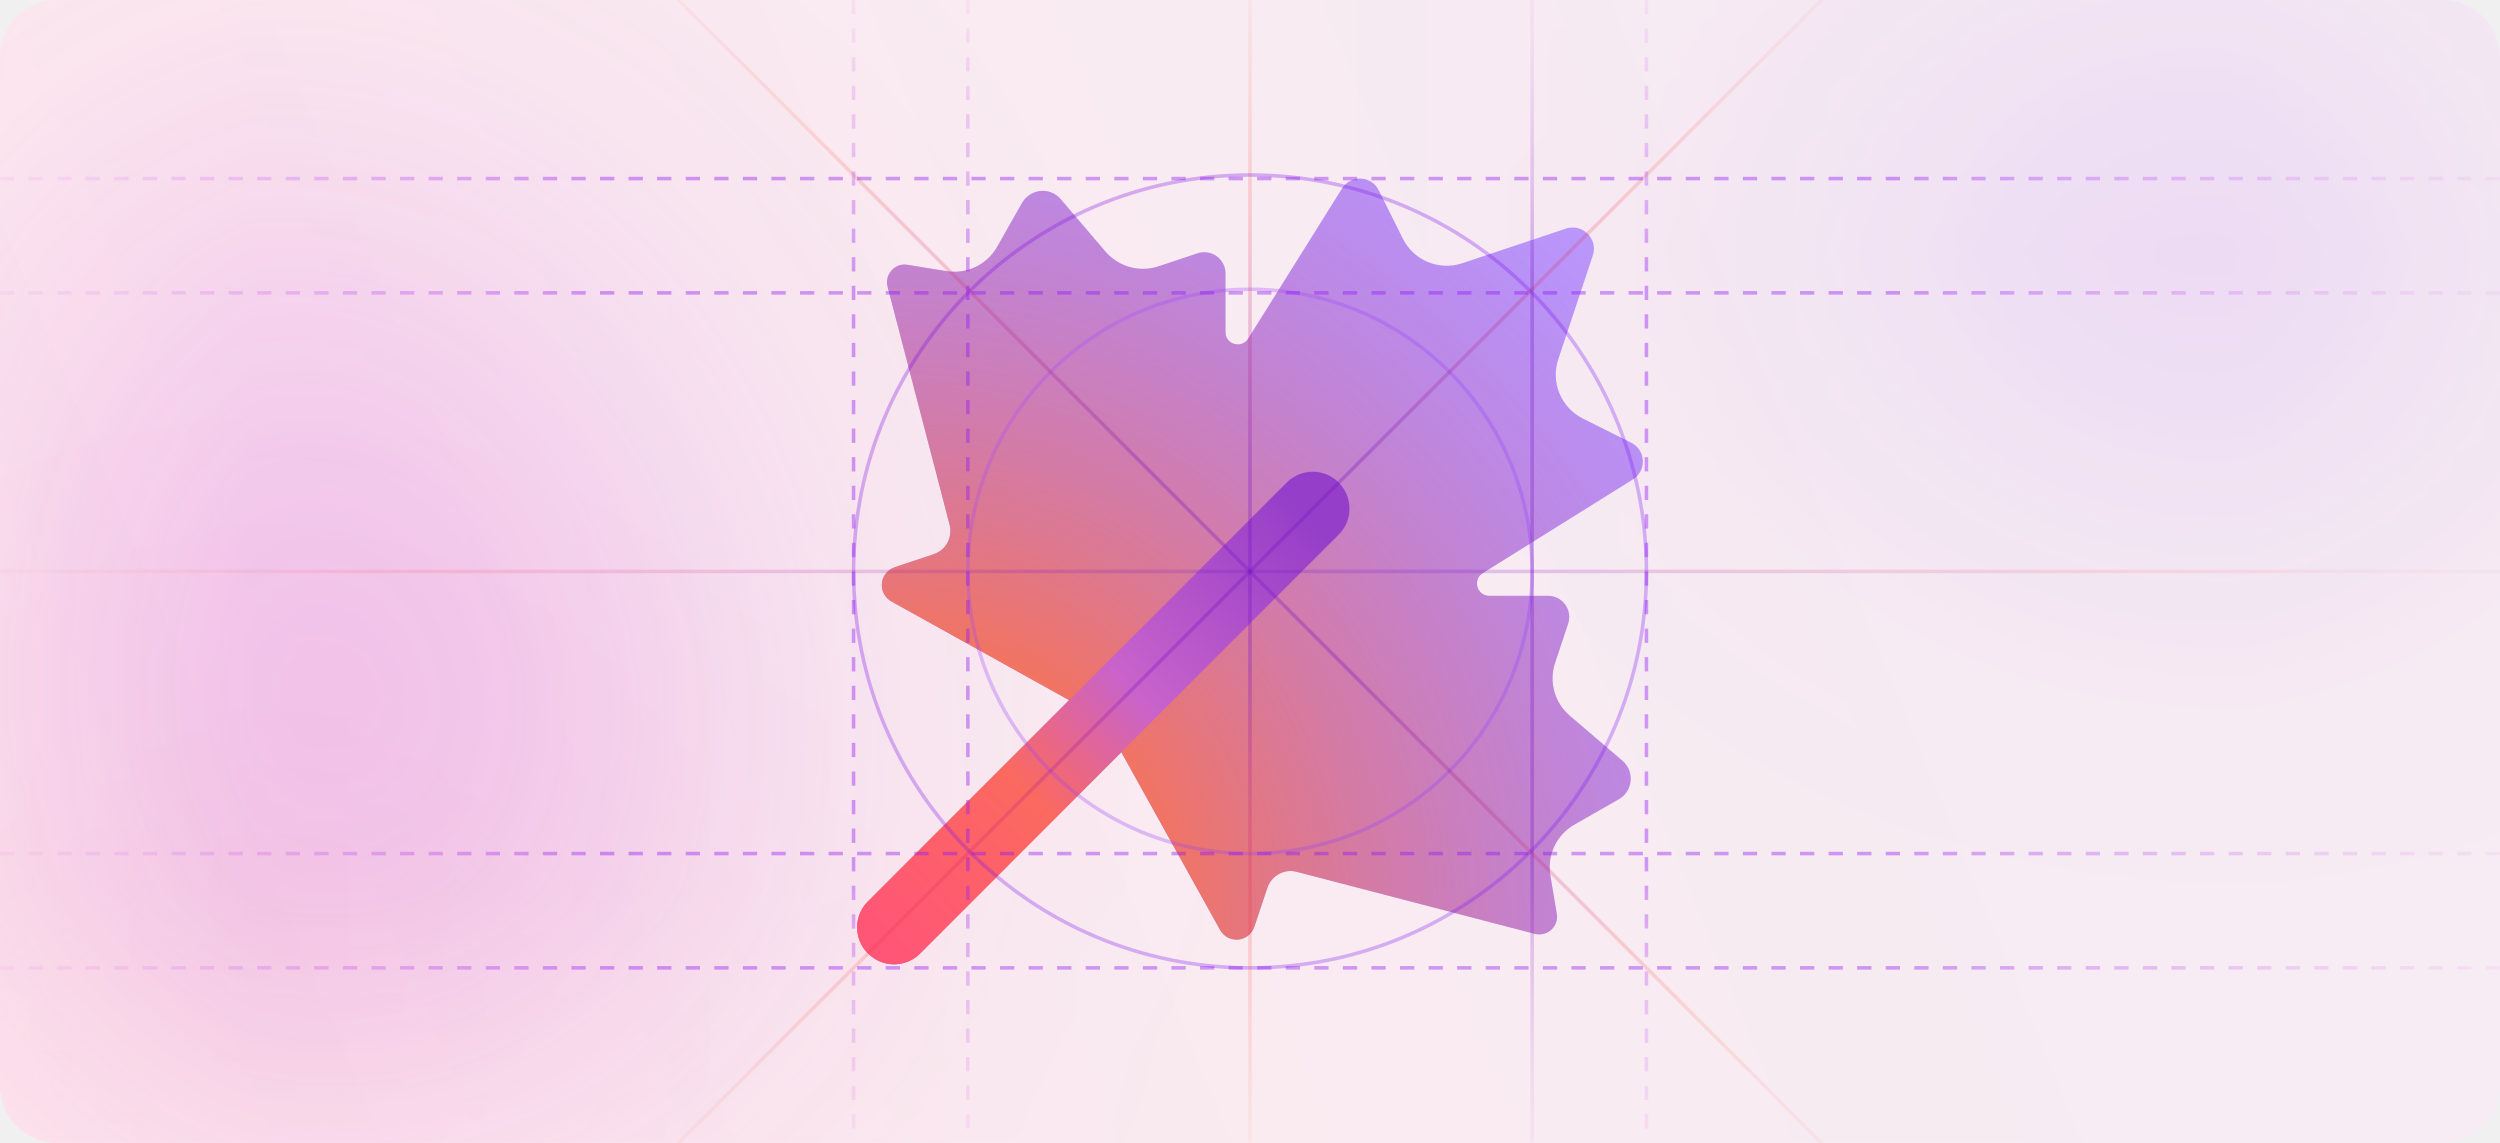
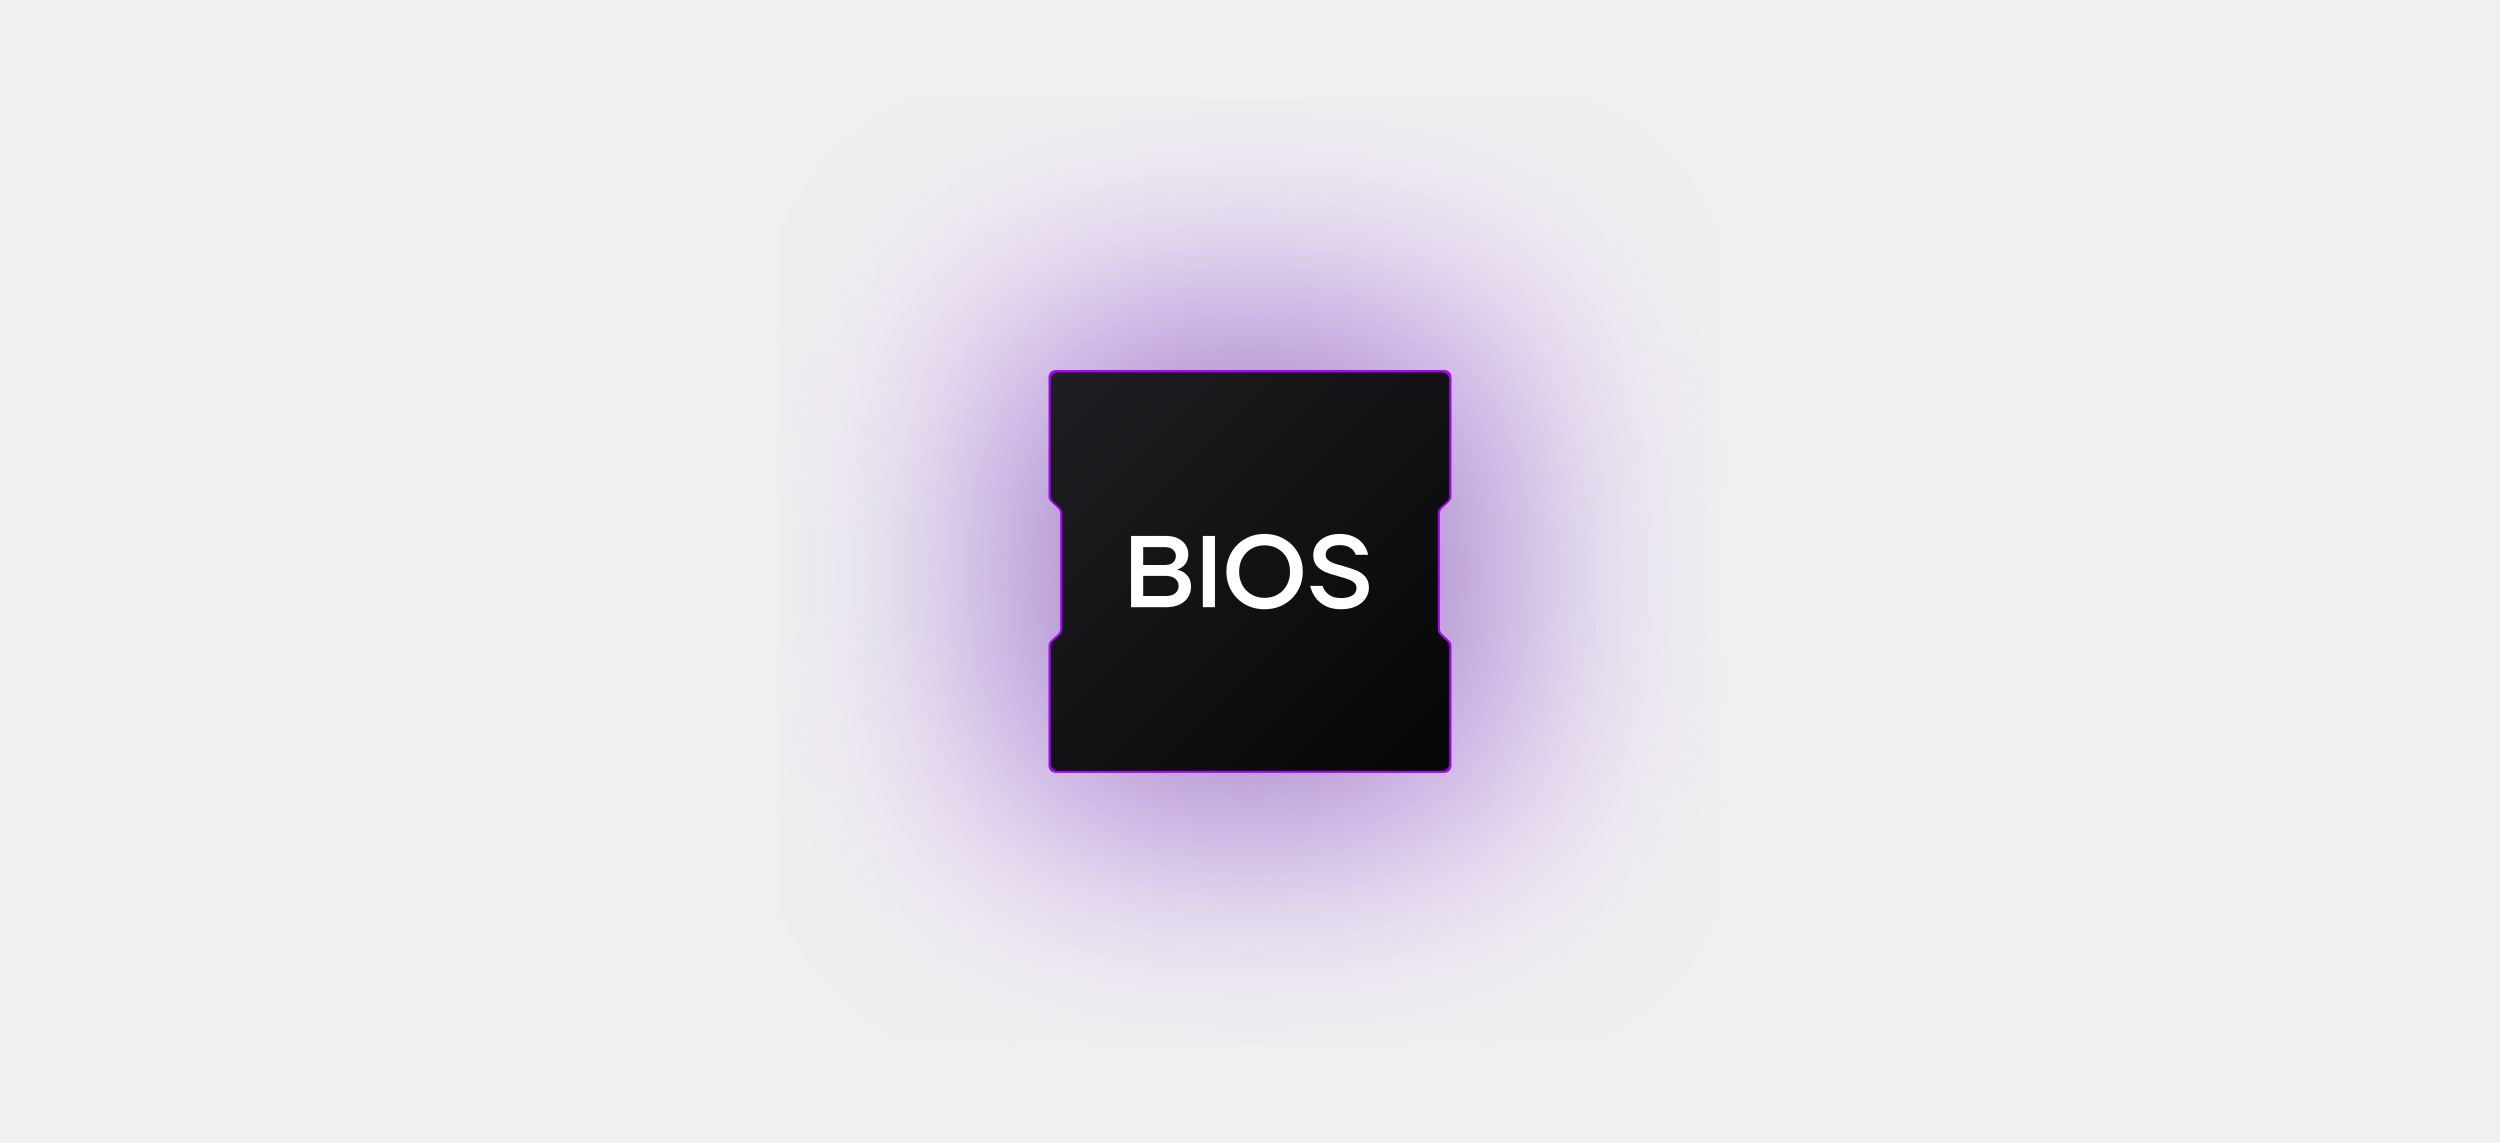
<svg xmlns="http://www.w3.org/2000/svg" width="700" height="320" viewBox="0 0 700 320" fill="none">
-   <g clip-path="url(#clip0_39_1494)">
-     <rect width="700" height="320" rx="16" fill="white" />
-     <rect width="700" height="320" rx="16" fill="url(#paint0_linear_39_1494)" />
-     <g opacity="0.8" filter="url(#filter0_f_39_1494)">
-       <circle cx="660" cy="-60" r="160" fill="#7000FF" fill-opacity="0.31" />
-     </g>
-     <g opacity="0.8" filter="url(#filter1_f_39_1494)">
-       <circle cx="20" cy="213" r="160" fill="#C01BDB" fill-opacity="0.33" />
-     </g>
-     <g opacity="0.8" filter="url(#filter2_f_39_1494)">
-       <circle cx="660" cy="480" r="160" fill="#B010B4" fill-opacity="0.52" />
-     </g>
-     <g opacity="0.8" filter="url(#filter3_f_39_1494)">
-       <circle cx="20" cy="413" r="160" fill="#FF0000" fill-opacity="0.22" />
-     </g>
-     <path d="M386.015 53.222L392.803 66.842C395.854 72.943 402.943 75.865 409.43 73.716L438.474 64.006C439.076 63.792 439.72 63.706 440.365 63.706C443.63 63.706 446.294 66.37 446.294 69.635C446.294 70.279 446.208 70.924 445.993 71.525L436.326 100.569C434.135 107.057 437.1 114.146 443.201 117.197L456.777 123.985C458.754 124.973 460 126.992 460 129.227C460 131.246 458.969 133.136 457.25 134.211L415.188 160.462C412.223 162.309 413.555 166.821 416.992 166.821H433.448C436.713 166.821 439.377 169.484 439.377 172.75C439.377 173.394 439.291 174.039 439.076 174.64L435.424 185.596C433.662 190.881 435.252 196.724 439.506 200.376L454.285 213.008C455.746 214.253 456.606 216.101 456.606 218.034C456.606 220.44 455.317 222.632 453.254 223.792L440.838 230.881C435.854 233.716 433.147 239.388 434.092 245.059L435.897 255.843C435.94 256.101 435.983 256.402 435.983 256.66C435.983 259.925 432.889 262.288 429.71 261.472L363.115 244.114C359.635 243.169 356.025 245.145 354.865 248.582L351.213 259.495C350.483 261.643 348.507 263.104 346.23 263.104C344.296 263.104 342.578 262.073 341.632 260.397L313.964 210.603L257.637 266.971C253.598 271.01 247.068 271.01 243.072 266.971H243.029C238.99 262.932 238.99 256.402 243.029 252.406L299.357 196.057L249.602 168.41C247.927 167.465 246.896 165.704 246.896 163.813C246.896 161.536 248.356 159.56 250.505 158.829L261.418 155.177C264.855 154.06 266.788 150.451 265.886 146.928L248.528 80.333C247.669 77.154 250.075 74.06 253.34 74.06C253.598 74.06 253.899 74.103 254.157 74.146L264.941 75.908C270.612 76.853 276.283 74.189 279.162 69.162L286.208 56.745C287.411 54.726 289.602 53.437 291.965 53.437C293.899 53.437 295.746 54.297 296.992 55.757L309.581 70.494C313.233 74.705 319.076 76.337 324.361 74.576L335.317 70.924C335.961 70.709 336.563 70.623 337.207 70.623C340.472 70.623 343.136 73.287 343.136 76.552V93.007C343.136 96.445 347.647 97.734 349.495 94.812L375.789 52.75C376.863 51.031 378.754 50 380.773 50C383.007 50 385.027 51.246 386.015 53.222Z" fill="white" />
-     <path d="M386.015 53.222L392.803 66.842C395.854 72.943 402.943 75.865 409.43 73.716L438.474 64.006C439.076 63.792 439.72 63.706 440.365 63.706C443.63 63.706 446.294 66.37 446.294 69.635C446.294 70.279 446.208 70.924 445.993 71.525L436.326 100.569C434.135 107.057 437.1 114.146 443.201 117.197L456.777 123.985C458.754 124.973 460 126.992 460 129.227C460 131.246 458.969 133.136 457.25 134.211L415.188 160.462C412.223 162.309 413.555 166.821 416.992 166.821H433.448C436.713 166.821 439.377 169.484 439.377 172.75C439.377 173.394 439.291 174.039 439.076 174.64L435.424 185.596C433.662 190.881 435.252 196.724 439.506 200.376L454.285 213.008C455.746 214.253 456.606 216.101 456.606 218.034C456.606 220.44 455.317 222.632 453.254 223.792L440.838 230.881C435.854 233.716 433.147 239.388 434.092 245.059L435.897 255.843C435.94 256.101 435.983 256.402 435.983 256.66C435.983 259.925 432.889 262.288 429.71 261.472L363.115 244.114C359.635 243.169 356.025 245.145 354.865 248.582L351.213 259.495C350.483 261.643 348.507 263.104 346.23 263.104C344.296 263.104 342.578 262.073 341.632 260.397L313.964 210.603L257.637 266.971C253.598 271.01 247.068 271.01 243.072 266.971H243.029C238.99 262.932 238.99 256.402 243.029 252.406L299.357 196.057L249.602 168.41C247.927 167.465 246.896 165.704 246.896 163.813C246.896 161.536 248.356 159.56 250.505 158.829L261.418 155.177C264.855 154.06 266.788 150.451 265.886 146.928L248.528 80.333C247.669 77.154 250.075 74.06 253.34 74.06C253.598 74.06 253.899 74.103 254.157 74.146L264.941 75.908C270.612 76.853 276.283 74.189 279.162 69.162L286.208 56.745C287.411 54.726 289.602 53.437 291.965 53.437C293.899 53.437 295.746 54.297 296.992 55.757L309.581 70.494C313.233 74.705 319.076 76.337 324.361 74.576L335.317 70.924C335.961 70.709 336.563 70.623 337.207 70.623C340.472 70.623 343.136 73.287 343.136 76.552V93.007C343.136 96.445 347.647 97.734 349.495 94.812L375.789 52.75C376.863 51.031 378.754 50 380.773 50C383.007 50 385.027 51.246 386.015 53.222Z" fill="url(#paint1_radial_39_1494)" />
-     <path d="M386.015 53.222L392.803 66.842C395.854 72.943 402.943 75.865 409.43 73.716L438.474 64.006C439.076 63.792 439.72 63.706 440.365 63.706C443.63 63.706 446.294 66.37 446.294 69.635C446.294 70.279 446.208 70.924 445.993 71.525L436.326 100.569C434.135 107.057 437.1 114.146 443.201 117.197L456.777 123.985C458.754 124.973 460 126.992 460 129.227C460 131.246 458.969 133.136 457.25 134.211L415.188 160.462C412.223 162.309 413.555 166.821 416.992 166.821H433.448C436.713 166.821 439.377 169.484 439.377 172.75C439.377 173.394 439.291 174.039 439.076 174.64L435.424 185.596C433.662 190.881 435.252 196.724 439.506 200.376L454.285 213.008C455.746 214.253 456.606 216.101 456.606 218.034C456.606 220.44 455.317 222.632 453.254 223.792L440.838 230.881C435.854 233.716 433.147 239.388 434.092 245.059L435.897 255.843C435.94 256.101 435.983 256.402 435.983 256.66C435.983 259.925 432.889 262.288 429.71 261.472L363.115 244.114C359.635 243.169 356.025 245.145 354.865 248.582L351.213 259.495C350.483 261.643 348.507 263.104 346.23 263.104C344.296 263.104 342.578 262.073 341.632 260.397L313.964 210.603L257.637 266.971C253.598 271.01 247.068 271.01 243.072 266.971H243.029C238.99 262.932 238.99 256.402 243.029 252.406L299.357 196.057L249.602 168.41C247.927 167.465 246.896 165.704 246.896 163.813C246.896 161.536 248.356 159.56 250.505 158.829L261.418 155.177C264.855 154.06 266.788 150.451 265.886 146.928L248.528 80.333C247.669 77.154 250.075 74.06 253.34 74.06C253.598 74.06 253.899 74.103 254.157 74.146L264.941 75.908C270.612 76.853 276.283 74.189 279.162 69.162L286.208 56.745C287.411 54.726 289.602 53.437 291.965 53.437C293.899 53.437 295.746 54.297 296.992 55.757L309.581 70.494C313.233 74.705 319.076 76.337 324.361 74.576L335.317 70.924C335.961 70.709 336.563 70.623 337.207 70.623C340.472 70.623 343.136 73.287 343.136 76.552V93.007C343.136 96.445 347.647 97.734 349.495 94.812L375.789 52.75C376.863 51.031 378.754 50 380.773 50C383.007 50 385.027 51.246 386.015 53.222Z" fill="url(#paint2_radial_39_1494)" />
-     <path d="M243.029 266.971C238.99 262.932 238.99 256.402 243.029 252.406L360.279 135.113C364.318 131.074 370.849 131.074 374.844 135.113C378.84 139.151 378.883 145.682 374.844 149.678L257.637 266.971C253.598 271.01 247.068 271.01 243.072 266.971H243.029Z" fill="url(#paint3_linear_39_1494)" />
-     <circle opacity="0.3" cx="350" cy="160" r="111" stroke="url(#paint4_radial_39_1494)" />
-     <circle opacity="0.3" cx="350" cy="160" r="79" stroke="url(#paint5_radial_39_1494)" />
-     <path opacity="0.3" d="M511 321L189 -1" stroke="url(#paint6_radial_39_1494)" />
-     <path opacity="0.3" d="M189 321L511 -1" stroke="url(#paint7_radial_39_1494)" />
-     <path opacity="0.2" d="M0 160H700" stroke="url(#paint8_radial_39_1494)" />
-     <path opacity="0.4" d="M271 0L271 320" stroke="url(#paint9_radial_39_1494)" stroke-dasharray="4 4" />
-     <path opacity="0.4" d="M461 0L461 320" stroke="url(#paint10_radial_39_1494)" stroke-dasharray="4 4" />
-     <path opacity="0.3" d="M350 0L350 320" stroke="url(#paint11_radial_39_1494)" />
-     <path opacity="0.3" d="M429 0L429 320" stroke="url(#paint12_radial_39_1494)" />
-     <path opacity="0.4" d="M239 0L239 320" stroke="url(#paint13_radial_39_1494)" stroke-dasharray="4 4" />
-     <path opacity="0.4" d="M0 50H700" stroke="url(#paint14_radial_39_1494)" stroke-dasharray="4 4" />
-     <path opacity="0.4" d="M0 82H700" stroke="url(#paint15_radial_39_1494)" stroke-dasharray="4 4" />
-     <path opacity="0.4" d="M0 271H700" stroke="url(#paint16_radial_39_1494)" stroke-dasharray="4 4" />
-     <path opacity="0.4" d="M0 239H700" stroke="url(#paint17_radial_39_1494)" stroke-dasharray="4 4" />
+   <g filter="url(#filter0_f_780_4612)">
+     <path d="M298 220C293.582 220 290 216.418 290 212V181.21C290 179.76 290.584 178.37 291.62 177.354V177.354C292.656 176.339 293.24 174.949 293.24 173.498V160V146.412C293.24 144.947 292.657 143.542 291.62 142.507V142.507C290.583 141.472 290 140.067 290 138.601V108C290 103.582 293.582 100 298 100H402C406.418 100 410 103.582 410 108V138.613C410 140.071 409.421 141.469 408.391 142.501V142.501C407.36 143.533 406.781 144.931 406.781 146.389V160.15V173.471C406.781 174.924 407.36 176.317 408.391 177.341V177.341C409.421 178.366 410 179.759 410 181.212V212C410 216.418 406.418 220 402 220H298Z" fill="url(#paint0_angular_780_4612)" fill-opacity="0.1" />
+   </g>
+   <g filter="url(#filter1_f_780_4612)">
+     <path d="M298 220C293.582 220 290 216.418 290 212V181.21C290 179.76 290.584 178.37 291.62 177.354V177.354C292.656 176.339 293.24 174.949 293.24 173.498V160V146.412C293.24 144.947 292.657 143.542 291.62 142.507V142.507C290.583 141.472 290 140.067 290 138.601V108C290 103.582 293.582 100 298 100H402C406.418 100 410 103.582 410 108V138.613C410 140.071 409.421 141.469 408.391 142.501V142.501C407.36 143.533 406.781 144.931 406.781 146.389V160.15V173.471C406.781 174.924 407.36 176.317 408.391 177.341V177.341C409.421 178.366 410 179.759 410 181.212V212C410 216.418 406.418 220 402 220H298Z" fill="url(#paint1_angular_780_4612)" />
+   </g>
+   <g clip-path="url(#clip0_780_4612)">
+     <path d="M295.602 216.399C294.497 216.399 293.602 215.504 293.602 214.399V180.815C293.602 180.254 293.837 179.719 294.251 179.34L296.192 177.564C296.606 177.185 296.842 176.65 296.842 176.089V169.749V150.999V143.773C296.842 143.216 296.609 142.684 296.2 142.306L294.243 140.493C293.834 140.115 293.602 139.583 293.602 139.026V105.599C293.602 104.495 294.497 103.599 295.602 103.599H404.402C405.506 103.599 406.402 104.495 406.402 105.599V139.032C406.402 139.585 406.172 140.114 405.768 140.492L403.813 142.321C403.409 142.699 403.18 143.228 403.18 143.781V160.149V176.065C403.18 176.62 403.41 177.151 403.817 177.529L405.764 179.341C406.171 179.72 406.402 180.25 406.402 180.805V214.399C406.402 215.504 405.506 216.399 404.402 216.399H295.602Z" fill="#71D957" />
+     <path d="M295.602 216.399C294.497 216.399 293.602 215.504 293.602 214.399V180.815C293.602 180.254 293.837 179.719 294.251 179.34L296.192 177.564C296.606 177.185 296.842 176.65 296.842 176.089V169.749V150.999V143.773C296.842 143.216 296.609 142.684 296.2 142.306L294.243 140.493C293.834 140.115 293.602 139.583 293.602 139.026V105.599C293.602 104.495 294.497 103.599 295.602 103.599H404.402C405.506 103.599 406.402 104.495 406.402 105.599V139.032C406.402 139.585 406.172 140.114 405.768 140.492L403.813 142.321C403.409 142.699 403.18 143.228 403.18 143.781V160.149V176.065C403.18 176.62 403.41 177.151 403.817 177.529L405.764 179.341C406.171 179.72 406.402 180.25 406.402 180.805V214.399C406.402 215.504 405.506 216.399 404.402 216.399H295.602Z" fill="url(#paint2_angular_780_4612)" />
+     <path d="M296.201 215.859C295.097 215.859 294.201 214.963 294.201 213.859V181.018C294.201 180.461 294.433 179.929 294.842 179.551L296.8 177.737C297.209 177.359 297.441 176.827 297.441 176.27V159.894V143.662C297.441 143.108 297.211 142.579 296.806 142.201L294.836 140.36C294.431 139.982 294.201 139.453 294.201 138.899V106.259C294.201 105.154 295.097 104.259 296.201 104.259H403.801C404.906 104.259 405.801 105.154 405.801 106.259V138.89C405.801 139.446 405.57 139.976 405.163 140.355L403.217 142.164C402.81 142.542 402.579 143.073 402.579 143.629V159.894V176.279C402.579 176.831 402.807 177.358 403.21 177.736L405.171 179.579C405.573 179.957 405.801 180.484 405.801 181.036V213.859C405.801 214.963 404.906 215.859 403.801 215.859H296.201Z" fill="url(#paint3_linear_780_4612)" />
+     <path d="M316.701 170.02V150.07H326.591C327.826 150.07 328.909 150.298 329.84 150.754C330.771 151.21 331.483 151.827 331.977 152.606C332.471 153.385 332.718 154.25 332.718 155.2C332.718 156.321 332.424 157.242 331.835 157.964C331.265 158.667 330.562 159.152 329.726 159.418V159.56C330.771 159.769 331.654 160.273 332.376 161.071C333.117 161.85 333.488 162.914 333.488 164.263C333.488 165.365 333.212 166.353 332.661 167.227C332.11 168.101 331.303 168.785 330.239 169.279C329.194 169.773 327.93 170.02 326.448 170.02H316.701ZM326.306 166.885C327.123 166.885 327.807 166.771 328.358 166.543C328.909 166.296 329.317 165.963 329.583 165.545C329.868 165.127 330.011 164.652 330.011 164.12C330.011 163.55 329.868 163.056 329.583 162.638C329.317 162.201 328.909 161.859 328.358 161.612C327.807 161.365 327.123 161.242 326.306 161.242H320.093V166.885H326.306ZM326.249 158.192C327.18 158.192 327.911 157.964 328.443 157.508C328.975 157.033 329.241 156.425 329.241 155.684C329.241 154.962 328.975 154.373 328.443 153.917C327.911 153.442 327.18 153.205 326.249 153.205H320.093V158.192H326.249Z" fill="white" />
+     <path d="M336.796 170.02V150.07H340.187V170.02H336.796Z" fill="white" />
+     <path d="M354.085 170.59C352.071 170.59 350.247 170.134 348.613 169.222C346.998 168.291 345.725 167.027 344.794 165.431C343.863 163.816 343.398 162.021 343.398 160.045C343.398 158.069 343.863 156.283 344.794 154.687C345.725 153.072 346.998 151.808 348.613 150.896C350.247 149.965 352.071 149.5 354.085 149.5C356.099 149.5 357.914 149.965 359.529 150.896C361.163 151.808 362.445 153.072 363.376 154.687C364.307 156.283 364.773 158.069 364.773 160.045C364.773 162.021 364.307 163.816 363.376 165.431C362.445 167.027 361.163 168.291 359.529 169.222C357.914 170.134 356.099 170.59 354.085 170.59ZM354.085 167.398C355.453 167.398 356.679 167.084 357.762 166.457C358.845 165.83 359.69 164.966 360.298 163.864C360.906 162.762 361.21 161.489 361.21 160.045C361.21 158.601 360.906 157.328 360.298 156.226C359.69 155.124 358.845 154.259 357.762 153.632C356.679 153.005 355.453 152.692 354.085 152.692C352.717 152.692 351.492 153.005 350.409 153.632C349.326 154.259 348.48 155.124 347.872 156.226C347.264 157.328 346.96 158.601 346.96 160.045C346.96 161.489 347.264 162.762 347.872 163.864C348.48 164.966 349.326 165.83 350.409 166.457C351.492 167.084 352.717 167.398 354.085 167.398Z" fill="white" />
+     <path d="M375.463 170.59C373.772 170.59 372.328 170.286 371.131 169.678C369.934 169.051 368.984 168.243 368.281 167.255C367.578 166.267 367.103 165.194 366.856 164.035H370.333C370.599 164.985 371.159 165.792 372.014 166.457C372.888 167.122 374.038 167.455 375.463 167.455C376.451 167.455 377.268 167.331 377.914 167.084C378.579 166.837 379.063 166.505 379.367 166.087C379.671 165.65 379.823 165.156 379.823 164.605C379.823 164.016 379.605 163.531 379.168 163.151C378.75 162.771 378.218 162.467 377.572 162.239C376.926 161.992 376.052 161.717 374.95 161.413C373.392 160.995 372.138 160.596 371.188 160.216C370.238 159.817 369.421 159.237 368.737 158.477C368.053 157.698 367.711 156.672 367.711 155.399C367.711 154.354 368.005 153.376 368.594 152.464C369.202 151.552 370.067 150.83 371.188 150.298C372.309 149.766 373.61 149.5 375.092 149.5C376.669 149.5 378.018 149.775 379.139 150.326C380.279 150.877 381.163 151.59 381.79 152.464C382.436 153.338 382.863 154.297 383.072 155.342H379.595C379.386 154.582 378.902 153.946 378.142 153.433C377.401 152.901 376.384 152.635 375.092 152.635C374.256 152.635 373.544 152.758 372.955 153.005C372.366 153.252 371.919 153.585 371.615 154.003C371.33 154.402 371.188 154.848 371.188 155.342C371.188 155.912 371.397 156.387 371.815 156.767C372.233 157.147 372.765 157.461 373.411 157.708C374.057 157.936 374.931 158.192 376.033 158.477C377.572 158.914 378.826 159.332 379.795 159.731C380.764 160.111 381.59 160.691 382.274 161.47C382.958 162.249 383.3 163.275 383.3 164.548C383.3 165.65 382.987 166.657 382.36 167.569C381.752 168.481 380.859 169.212 379.681 169.763C378.503 170.314 377.097 170.59 375.463 170.59Z" fill="white" />
  </g>
  <defs>
-     <filter id="filter0_f_39_1494" x="260" y="-460" width="800" height="800" filterUnits="userSpaceOnUse" color-interpolation-filters="sRGB">
+     <filter id="filter0_f_780_4612" x="218" y="28" width="264" height="264" filterUnits="userSpaceOnUse" color-interpolation-filters="sRGB">
      <feFlood flood-opacity="0" result="BackgroundImageFix" />
      <feBlend mode="normal" in="SourceGraphic" in2="BackgroundImageFix" result="shape" />
-       <feGaussianBlur stdDeviation="120" result="effect1_foregroundBlur_39_1494" />
+       <feGaussianBlur stdDeviation="36" result="effect1_foregroundBlur_780_4612" />
    </filter>
-     <filter id="filter1_f_39_1494" x="-380" y="-187" width="800" height="800" filterUnits="userSpaceOnUse" color-interpolation-filters="sRGB">
+     <filter id="filter1_f_780_4612" x="218" y="28" width="264" height="264" filterUnits="userSpaceOnUse" color-interpolation-filters="sRGB">
      <feFlood flood-opacity="0" result="BackgroundImageFix" />
      <feBlend mode="normal" in="SourceGraphic" in2="BackgroundImageFix" result="shape" />
-       <feGaussianBlur stdDeviation="120" result="effect1_foregroundBlur_39_1494" />
+       <feGaussianBlur stdDeviation="36" result="effect1_foregroundBlur_780_4612" />
    </filter>
-     <filter id="filter2_f_39_1494" x="260" y="80" width="800" height="800" filterUnits="userSpaceOnUse" color-interpolation-filters="sRGB">
-       <feFlood flood-opacity="0" result="BackgroundImageFix" />
-       <feBlend mode="normal" in="SourceGraphic" in2="BackgroundImageFix" result="shape" />
-       <feGaussianBlur stdDeviation="120" result="effect1_foregroundBlur_39_1494" />
-     </filter>
-     <filter id="filter3_f_39_1494" x="-380" y="13" width="800" height="800" filterUnits="userSpaceOnUse" color-interpolation-filters="sRGB">
-       <feFlood flood-opacity="0" result="BackgroundImageFix" />
-       <feBlend mode="normal" in="SourceGraphic" in2="BackgroundImageFix" result="shape" />
-       <feGaussianBlur stdDeviation="120" result="effect1_foregroundBlur_39_1494" />
-     </filter>
-     <linearGradient id="paint0_linear_39_1494" x1="1.04308e-05" y1="320" x2="710.784" y2="26.079" gradientUnits="userSpaceOnUse">
-       <stop stop-color="#F3003A" stop-opacity="0.09" />
-       <stop offset="0.729" stop-color="#951168" stop-opacity="0.08" />
+     <radialGradient id="paint0_angular_780_4612" cx="0" cy="0" r="1" gradientUnits="userSpaceOnUse" gradientTransform="translate(350 160) rotate(45) scale(56.0029)">
+       <stop stop-color="#AD00FF" />
+       <stop offset="0.25" stop-color="#FF1183" />
+       <stop offset="0.5" stop-color="#FFAC5F" />
+       <stop offset="0.75" stop-color="#00A3FF" />
+       <stop offset="0.906" stop-color="#648F98" />
+       <stop offset="1" stop-color="#AD00FF" />
+     </radialGradient>
+     <radialGradient id="paint1_angular_780_4612" cx="0" cy="0" r="1" gradientUnits="userSpaceOnUse" gradientTransform="translate(350 160) rotate(45) scale(56.0029)">
+       <stop stop-color="#AD00FF" />
+       <stop offset="0.25" stop-color="#FF1183" />
+       <stop offset="0.5" stop-color="#FFAC5F" />
+       <stop offset="0.75" stop-color="#00A3FF" />
+       <stop offset="0.906" stop-color="#648F98" />
+       <stop offset="1" stop-color="#AD00FF" />
+     </radialGradient>
+     <radialGradient id="paint2_angular_780_4612" cx="0" cy="0" r="1" gradientUnits="userSpaceOnUse" gradientTransform="translate(350.002 159.999) rotate(45) scale(52.6427)">
+       <stop stop-color="#AD00FF" />
+       <stop offset="0.25" stop-color="#FF1183" />
+       <stop offset="0.5" stop-color="#FFAC5F" />
+       <stop offset="0.75" stop-color="#00A3FF" />
+       <stop offset="0.906" stop-color="#648F98" />
+       <stop offset="1" stop-color="#AD00FF" />
+     </radialGradient>
+     <linearGradient id="paint3_linear_780_4612" x1="294.201" y1="104.259" x2="405.801" y2="215.859" gradientUnits="userSpaceOnUse">
+       <stop stop-color="#1F1F23" />
+       <stop offset="1" stop-color="#050505" />
    </linearGradient>
-     <radialGradient id="paint1_radial_39_1494" cx="0" cy="0" r="1" gradientUnits="userSpaceOnUse" gradientTransform="translate(240 270) rotate(-47.3279) scale(870.459 870.459)">
-       <stop stop-color="#AA82FF" />
-       <stop offset="1" stop-color="#7E42FF" stop-opacity="0" />
-     </radialGradient>
-     <radialGradient id="paint2_radial_39_1494" cx="0" cy="0" r="1" gradientUnits="userSpaceOnUse" gradientTransform="translate(250 255) rotate(-41.7108) scale(308.099 308.099)">
-       <stop offset="0.185" stop-color="#FF7246" />
-       <stop offset="1" stop-color="#A073FF" stop-opacity="0" />
-     </radialGradient>
-     <linearGradient id="paint3_linear_39_1494" x1="384" y1="144" x2="252" y2="270" gradientUnits="userSpaceOnUse">
-       <stop offset="0.072" stop-color="#953EC9" />
-       <stop offset="0.45" stop-color="#C963CB" />
-       <stop offset="0.676" stop-color="#FB695F" />
-       <stop offset="1" stop-color="#FF5577" />
-     </linearGradient>
-     <radialGradient id="paint4_radial_39_1494" cx="0" cy="0" r="1" gradientUnits="userSpaceOnUse" gradientTransform="translate(263 76) rotate(47.663) scale(243.508)">
-       <stop stop-color="#7F06DD" />
-       <stop offset="1" stop-color="#7B1AF6" />
-     </radialGradient>
-     <radialGradient id="paint5_radial_39_1494" cx="0" cy="0" r="1" gradientUnits="userSpaceOnUse" gradientTransform="translate(288.081 100.216) rotate(34.7708) scale(139.899)">
-       <stop stop-color="#AE46FF" />
-       <stop offset="1" stop-color="#9240FB" />
-     </radialGradient>
-     <radialGradient id="paint6_radial_39_1494" cx="0" cy="0" r="1" gradientUnits="userSpaceOnUse" gradientTransform="translate(350 160) rotate(-135) scale(258.996 182)">
-       <stop offset="0.156" stop-color="#750EC7" />
-       <stop offset="0.583" stop-color="#FA2B2B" stop-opacity="0.57" />
-       <stop offset="1" stop-color="#FA762B" stop-opacity="0" />
-     </radialGradient>
-     <radialGradient id="paint7_radial_39_1494" cx="0" cy="0" r="1" gradientUnits="userSpaceOnUse" gradientTransform="translate(350 160) rotate(-45) scale(258.996 182)">
-       <stop offset="0.156" stop-color="#750EC7" />
-       <stop offset="0.583" stop-color="#FA2B2B" stop-opacity="0.57" />
-       <stop offset="1" stop-color="#FA762B" stop-opacity="0" />
-     </radialGradient>
-     <radialGradient id="paint8_radial_39_1494" cx="0" cy="0" r="1" gradientUnits="userSpaceOnUse" gradientTransform="translate(350 160) scale(398.125 182)">
-       <stop offset="0.156" stop-color="#750EC7" />
-       <stop offset="0.583" stop-color="#FA2B2B" stop-opacity="0.57" />
-       <stop offset="1" stop-color="#FA762B" stop-opacity="0" />
-     </radialGradient>
-     <radialGradient id="paint9_radial_39_1494" cx="0" cy="0" r="1" gradientUnits="userSpaceOnUse" gradientTransform="translate(271 160) rotate(90) scale(182 182)">
-       <stop offset="0.453" stop-color="#9215F5" />
-       <stop offset="1" stop-color="#F983E6" stop-opacity="0" />
-     </radialGradient>
-     <radialGradient id="paint10_radial_39_1494" cx="0" cy="0" r="1" gradientUnits="userSpaceOnUse" gradientTransform="translate(461 160) rotate(90) scale(182 182)">
-       <stop offset="0.453" stop-color="#9215F5" />
-       <stop offset="1" stop-color="#F983E6" stop-opacity="0" />
-     </radialGradient>
-     <radialGradient id="paint11_radial_39_1494" cx="0" cy="0" r="1" gradientUnits="userSpaceOnUse" gradientTransform="translate(350 160) rotate(90) scale(182 182)">
-       <stop offset="0.156" stop-color="#750EC7" />
-       <stop offset="0.583" stop-color="#FA2B2B" stop-opacity="0.57" />
-       <stop offset="1" stop-color="#FA762B" stop-opacity="0" />
-     </radialGradient>
-     <radialGradient id="paint12_radial_39_1494" cx="0" cy="0" r="1" gradientUnits="userSpaceOnUse" gradientTransform="translate(429 160) rotate(90) scale(182 182)">
-       <stop offset="0.453" stop-color="#750EC7" />
-       <stop offset="1" stop-color="#F983E6" stop-opacity="0" />
-     </radialGradient>
-     <radialGradient id="paint13_radial_39_1494" cx="0" cy="0" r="1" gradientUnits="userSpaceOnUse" gradientTransform="translate(239 160) rotate(90) scale(182 182)">
-       <stop offset="0.453" stop-color="#9215F5" />
-       <stop offset="1" stop-color="#F983E6" stop-opacity="0" />
-     </radialGradient>
-     <radialGradient id="paint14_radial_39_1494" cx="0" cy="0" r="1" gradientUnits="userSpaceOnUse" gradientTransform="translate(350 50) scale(398.125 182)">
-       <stop offset="0.453" stop-color="#9215F5" />
-       <stop offset="1" stop-color="#F983E6" stop-opacity="0" />
-     </radialGradient>
-     <radialGradient id="paint15_radial_39_1494" cx="0" cy="0" r="1" gradientUnits="userSpaceOnUse" gradientTransform="translate(350 82) scale(398.125 182)">
-       <stop offset="0.453" stop-color="#9215F5" />
-       <stop offset="1" stop-color="#F983E6" stop-opacity="0" />
-     </radialGradient>
-     <radialGradient id="paint16_radial_39_1494" cx="0" cy="0" r="1" gradientUnits="userSpaceOnUse" gradientTransform="translate(350 271) scale(398.125 182)">
-       <stop offset="0.453" stop-color="#9215F5" />
-       <stop offset="1" stop-color="#F983E6" stop-opacity="0" />
-     </radialGradient>
-     <radialGradient id="paint17_radial_39_1494" cx="0" cy="0" r="1" gradientUnits="userSpaceOnUse" gradientTransform="translate(350 239) scale(398.125 182)">
-       <stop offset="0.453" stop-color="#9215F5" />
-       <stop offset="1" stop-color="#F983E6" stop-opacity="0" />
-     </radialGradient>
-     <clipPath id="clip0_39_1494">
-       <rect width="700" height="320" rx="16" fill="white" />
+     <clipPath id="clip0_780_4612">
+       <rect x="293.602" y="216.399" width="112.8" height="112.8" rx="2" transform="rotate(-90 293.602 216.399)" fill="white" />
    </clipPath>
  </defs>
</svg>
